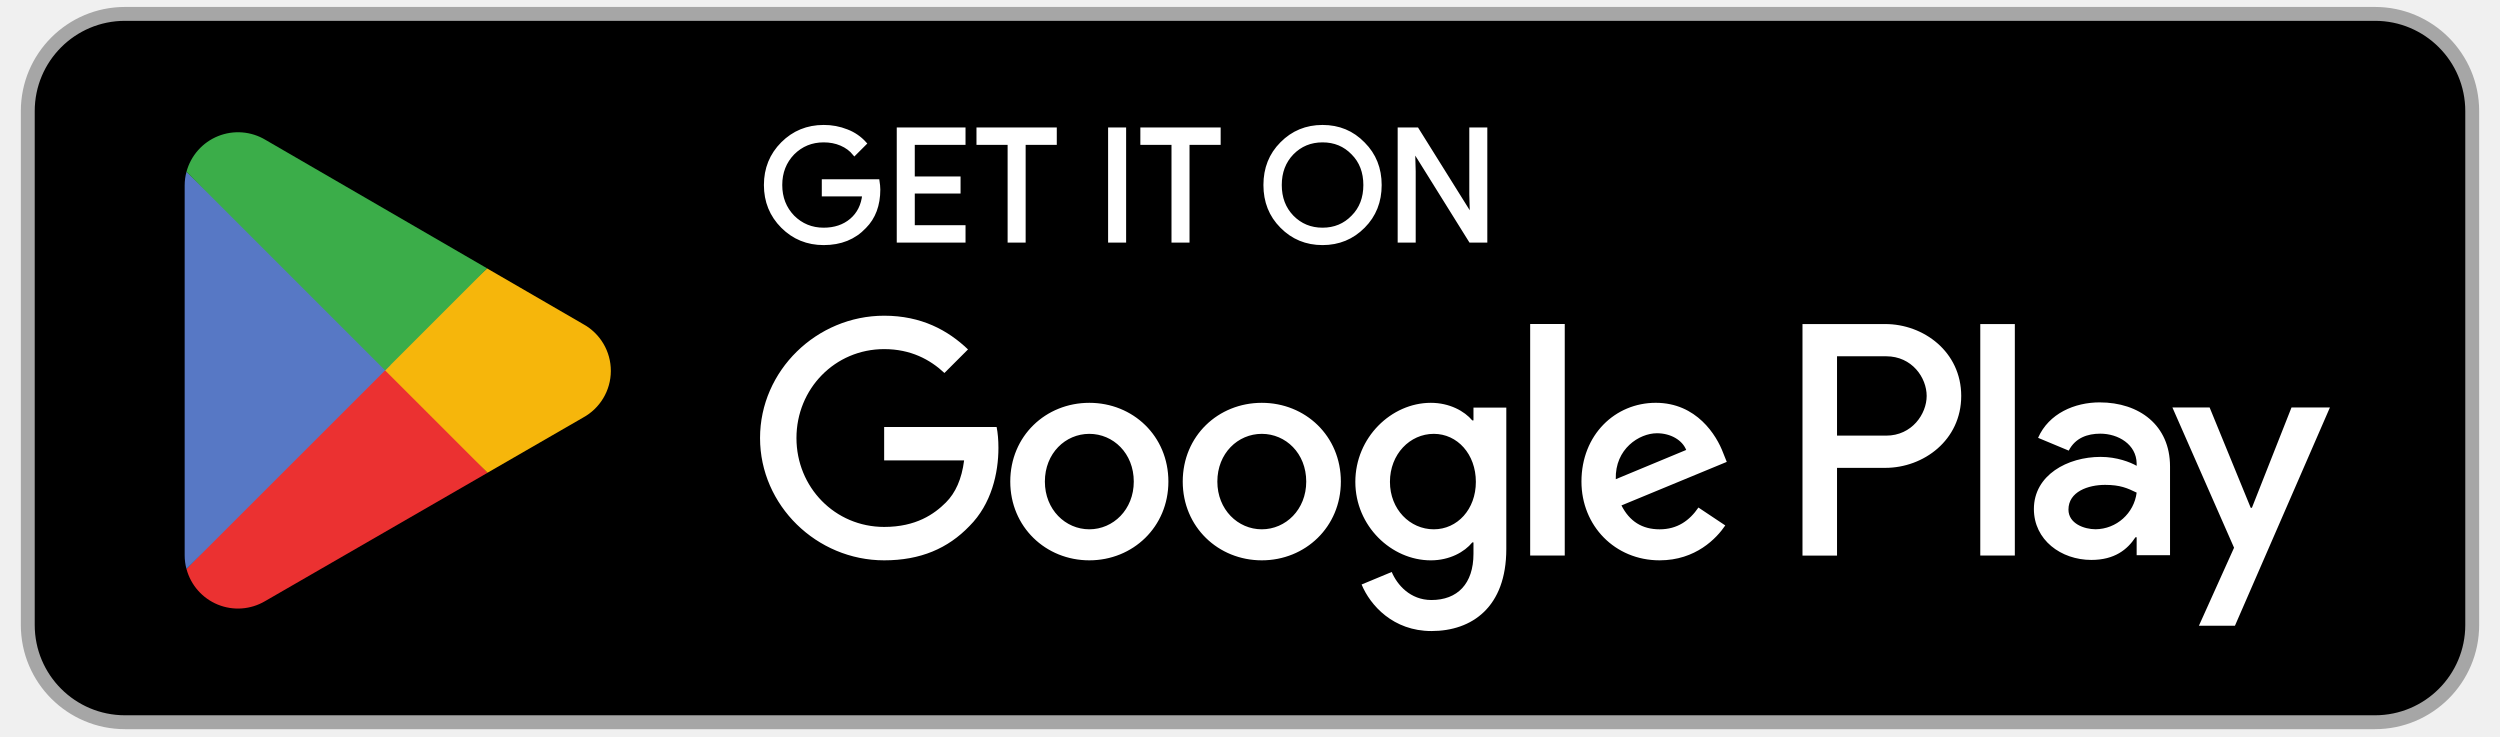
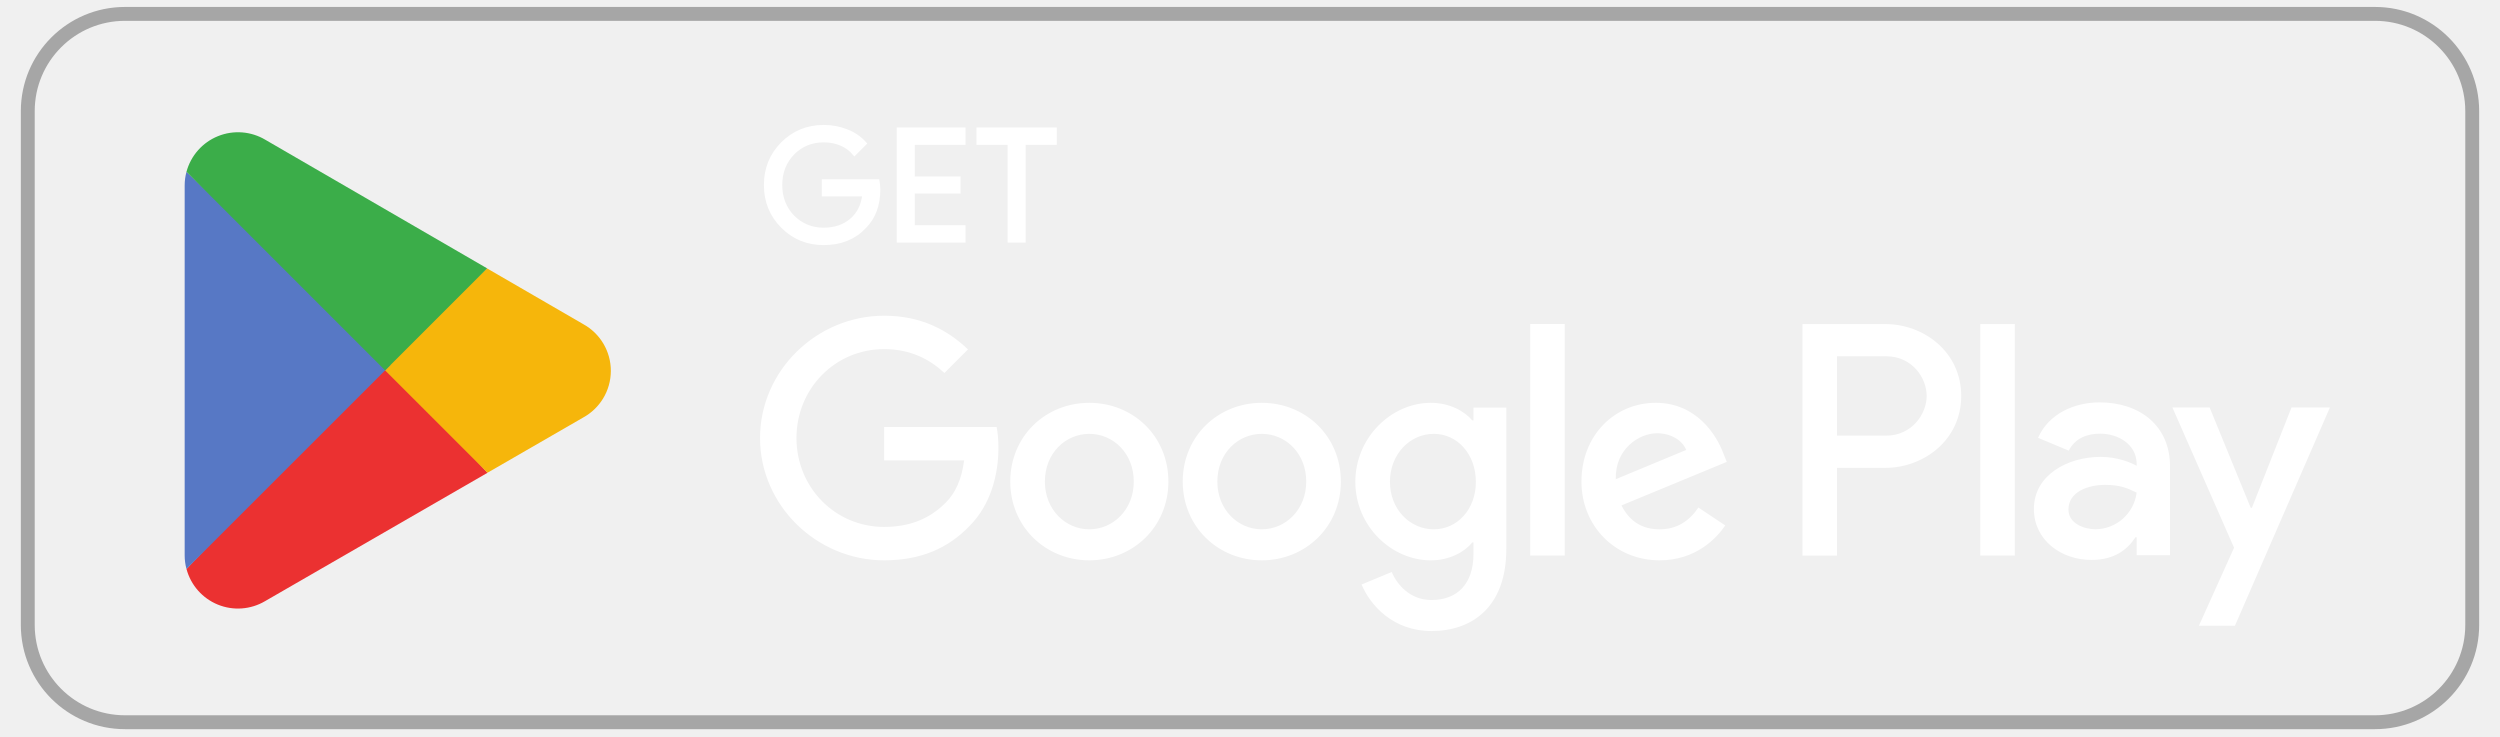
<svg xmlns="http://www.w3.org/2000/svg" viewBox="0 0 180 53" xml:space="preserve">
-   <rect x="2" y="1" width="176" height="51" rx="7" fill="#000" stroke="#a6a6a6" stroke-width="1" />
  <path d="M142.58 40h2.488V23.331h-2.488zm22.409-10.664-2.852 7.226h-.085l-2.96-7.226h-2.68l4.44 10.1-2.532 5.619h2.595l6.84-15.719zm-14.11 8.77c-.813 0-1.95-.407-1.95-1.415 0-1.286 1.415-1.78 2.637-1.78 1.093 0 1.609.236 2.273.558a3.016 3.016 0 0 1-2.96 2.638zm.301-9.135c-1.801 0-3.666.794-4.438 2.553l2.208.921c.472-.921 1.35-1.221 2.273-1.221 1.287 0 2.595.77 2.616 2.144v.171c-.45-.257-1.416-.643-2.595-.643-2.381 0-4.804 1.308-4.804 3.752 0 2.23 1.952 3.667 4.139 3.667 1.672 0 2.596-.75 3.173-1.63h.087v1.288h2.403v-6.391c0-2.96-2.211-4.61-5.062-4.61zm-15.376 2.394h-3.538v-5.713h3.538c1.86 0 2.916 1.54 2.916 2.856 0 1.292-1.056 2.857-2.916 2.857zm-.064-8.034h-5.961v16.67h2.487v-6.315h3.474c2.758 0 5.468-1.996 5.468-5.177 0-3.18-2.71-5.177-5.468-5.177zM103.233 38.11c-1.718 0-3.157-1.44-3.157-3.415 0-1.998 1.439-3.458 3.157-3.458 1.697 0 3.029 1.46 3.029 3.458 0 1.976-1.332 3.415-3.029 3.415zm2.857-7.84h-.086c-.558-.666-1.633-1.267-2.985-1.267-2.836 0-5.435 2.492-5.435 5.692 0 3.179 2.599 5.65 5.435 5.65 1.352 0 2.427-.602 2.985-1.29h.086v.816c0 2.17-1.16 3.33-3.029 3.33-1.524 0-2.47-1.095-2.856-2.019l-2.17.902c.623 1.503 2.277 3.351 5.027 3.351 2.921 0 5.392-1.719 5.392-5.908v-10.18h-2.364zm4.082 9.73h2.49V23.33h-2.49zm6.164-5.498c-.064-2.191 1.698-3.308 2.965-3.308.988 0 1.825.494 2.105 1.202zm7.733-1.89c-.473-1.268-1.912-3.61-4.854-3.61-2.922 0-5.35 2.3-5.35 5.672 0 3.179 2.407 5.67 5.628 5.67 2.6 0 4.104-1.589 4.727-2.513l-1.933-1.289c-.645.946-1.525 1.569-2.794 1.569-1.266 0-2.169-.58-2.748-1.72l7.582-3.135zm-60.41-1.87v2.407h5.757c-.172 1.353-.623 2.34-1.31 3.028-.838.838-2.148 1.762-4.446 1.762-3.545 0-6.315-2.857-6.315-6.401s2.77-6.402 6.315-6.402c1.912 0 3.307.752 4.339 1.719l1.697-1.697c-1.44-1.375-3.351-2.427-6.036-2.427-4.855 0-8.937 3.952-8.937 8.807 0 4.854 4.082 8.806 8.937 8.806 2.62 0 4.596-.859 6.143-2.47 1.59-1.59 2.084-3.823 2.084-5.628 0-.558-.044-1.073-.13-1.503zm14.773 7.368c-1.719 0-3.201-1.417-3.201-3.436 0-2.041 1.482-3.437 3.2-3.437 1.719 0 3.201 1.396 3.201 3.437 0 2.019-1.482 3.436-3.2 3.436zm0-9.107c-3.137 0-5.693 2.384-5.693 5.67 0 3.266 2.556 5.671 5.693 5.671 3.136 0 5.692-2.405 5.692-5.67 0-3.287-2.556-5.671-5.692-5.671zm12.417 9.107c-1.718 0-3.2-1.417-3.2-3.436 0-2.041 1.482-3.437 3.2-3.437 1.719 0 3.2 1.396 3.2 3.437 0 2.019-1.481 3.436-3.2 3.436zm0-9.107c-3.136 0-5.692 2.384-5.692 5.67 0 3.266 2.556 5.671 5.692 5.671 3.137 0 5.693-2.405 5.693-5.67 0-3.287-2.556-5.671-5.693-5.671" fill="#fff" />
  <path d="M27.622 25.899 13.428 40.965l.002.009a3.833 3.833 0 0 0 5.648 2.312l.046-.026 15.978-9.22-7.48-8.141" fill="#eb3131" />
  <path d="m41.983 23.334-.014-.01-6.898-3.998L27.3 26.24l7.8 7.798 6.861-3.96a3.836 3.836 0 0 0 .023-6.745" fill="#f6b60b" />
  <path d="M13.426 12.37c-.085.315-.13.644-.13.987V39.98c0 .341.044.672.13.985l14.685-14.68L13.427 12.37" fill="#5778c5" />
  <path d="m27.727 26.668 7.347-7.345-15.96-9.254a3.843 3.843 0 0 0-5.687 2.297v.004l14.3 14.298" fill="#3bad49" />
-   <path d="M63.193 13.042h-3.89v.963h2.915c-.08.785-.392 1.402-.919 1.85-.527.447-1.2.672-1.995.672-.873 0-1.613-.304-2.22-.908-.593-.616-.895-1.379-.895-2.298 0-.918.302-1.68.896-2.298.606-.604 1.346-.906 2.219-.906.448 0 .875.077 1.266.246.392.169.706.404.952.706l.74-.74a3.33 3.33 0 0 0-1.288-.885 4.396 4.396 0 0 0-1.67-.314c-1.165 0-2.152.404-2.959 1.21-.806.808-1.21 1.804-1.21 2.981 0 1.177.404 2.175 1.21 2.982.806.806 1.794 1.21 2.958 1.21 1.223 0 2.198-.392 2.948-1.188.66-.662.998-1.558.998-2.679 0-.19-.023-.391-.056-.604zM64.7 9.309v8.025h4.685v-.986h-3.654v-2.545h3.296v-.963H65.73v-2.544h3.654V9.31zm11.255.987V9.31H70.44v.987h2.242v7.038h1.031v-7.038zm4.992-.987h-1.03v8.025h1.03zm6.807.987V9.31h-5.515v.987h2.242v7.038h1.031v-7.038zm10.406.057c-.796-.82-1.77-1.223-2.936-1.223s-2.141.404-2.937 1.21c-.796.796-1.187 1.794-1.187 2.981s.391 2.186 1.187 2.982c.796.806 1.77 1.21 2.937 1.21 1.155 0 2.14-.404 2.936-1.21.796-.796 1.187-1.794 1.187-2.982 0-1.177-.391-2.173-1.187-2.968zm-5.133.67c.593-.604 1.323-.906 2.197-.906.873 0 1.603.302 2.186.906.594.594.885 1.369.885 2.298 0 .932-.291 1.704-.885 2.298-.583.604-1.313.908-2.186.908-.874 0-1.604-.304-2.197-.908-.582-.606-.873-1.366-.873-2.298 0-.929.291-1.691.873-2.298zm8.77 1.313-.043-1.548h.043l4.08 6.546h1.076V9.309h-1.03v4.695l.043 1.548h-.044l-3.9-6.243h-1.256v8.025h1.031z" fill="#fff" stroke="#fff" stroke-miterlimit="10" stroke-width=".267" />
+   <path d="M63.193 13.042h-3.89v.963h2.915c-.08.785-.392 1.402-.919 1.85-.527.447-1.2.672-1.995.672-.873 0-1.613-.304-2.22-.908-.593-.616-.895-1.379-.895-2.298 0-.918.302-1.68.896-2.298.606-.604 1.346-.906 2.219-.906.448 0 .875.077 1.266.246.392.169.706.404.952.706l.74-.74a3.33 3.33 0 0 0-1.288-.885 4.396 4.396 0 0 0-1.67-.314c-1.165 0-2.152.404-2.959 1.21-.806.808-1.21 1.804-1.21 2.981 0 1.177.404 2.175 1.21 2.982.806.806 1.794 1.21 2.958 1.21 1.223 0 2.198-.392 2.948-1.188.66-.662.998-1.558.998-2.679 0-.19-.023-.391-.056-.604zM64.7 9.309v8.025h4.685v-.986h-3.654v-2.545h3.296v-.963H65.73v-2.544h3.654V9.31zm11.255.987V9.31H70.44v.987h2.242v7.038h1.031v-7.038zm3,992-.987h-1.03v8.025h1.03zm6.807.987V9.31h-5.515v.987h2.242v7.038h1.031v-7.038zm10.406.057c-.796-.82-1.77-1.223-2.936-1.223s-2.141.404-2.937 1.21c-.796.796-1.187 1.794-1.187 2.981s.391 2.186 1.187 2.982c.796.806 1.77 1.21 2.937 1.21 1.155 0 2.14-.404 2.936-1.21.796-.796 1.187-1.794 1.187-2.982 0-1.177-.391-2.173-1.187-2.968zm-5.133.67c.593-.604 1.323-.906 2.197-.906.873 0 1.603.302 2.186.906.594.594.885 1.369.885 2.298 0 .932-.291 1.704-.885 2.298-.583.604-1.313.908-2.186.908-.874 0-1.604-.304-2.197-.908-.582-.606-.873-1.366-.873-2.298 0-.929.291-1.691.873-2.298zm8.77 1.313-.043-1.548h.043l4.08 6.546h1.076V9.309h-1.03v4.695l.043 1.548h-.044l-3.9-6.243h-1.256v8.025h1.031z" fill="#fff" stroke="#fff" stroke-miterlimit="10" stroke-width=".267" />
+   <rect x="2" y="1" width="176" height="51" rx="7" fill="none" stroke="#a6a6a6" stroke-width="1" />
</svg>
